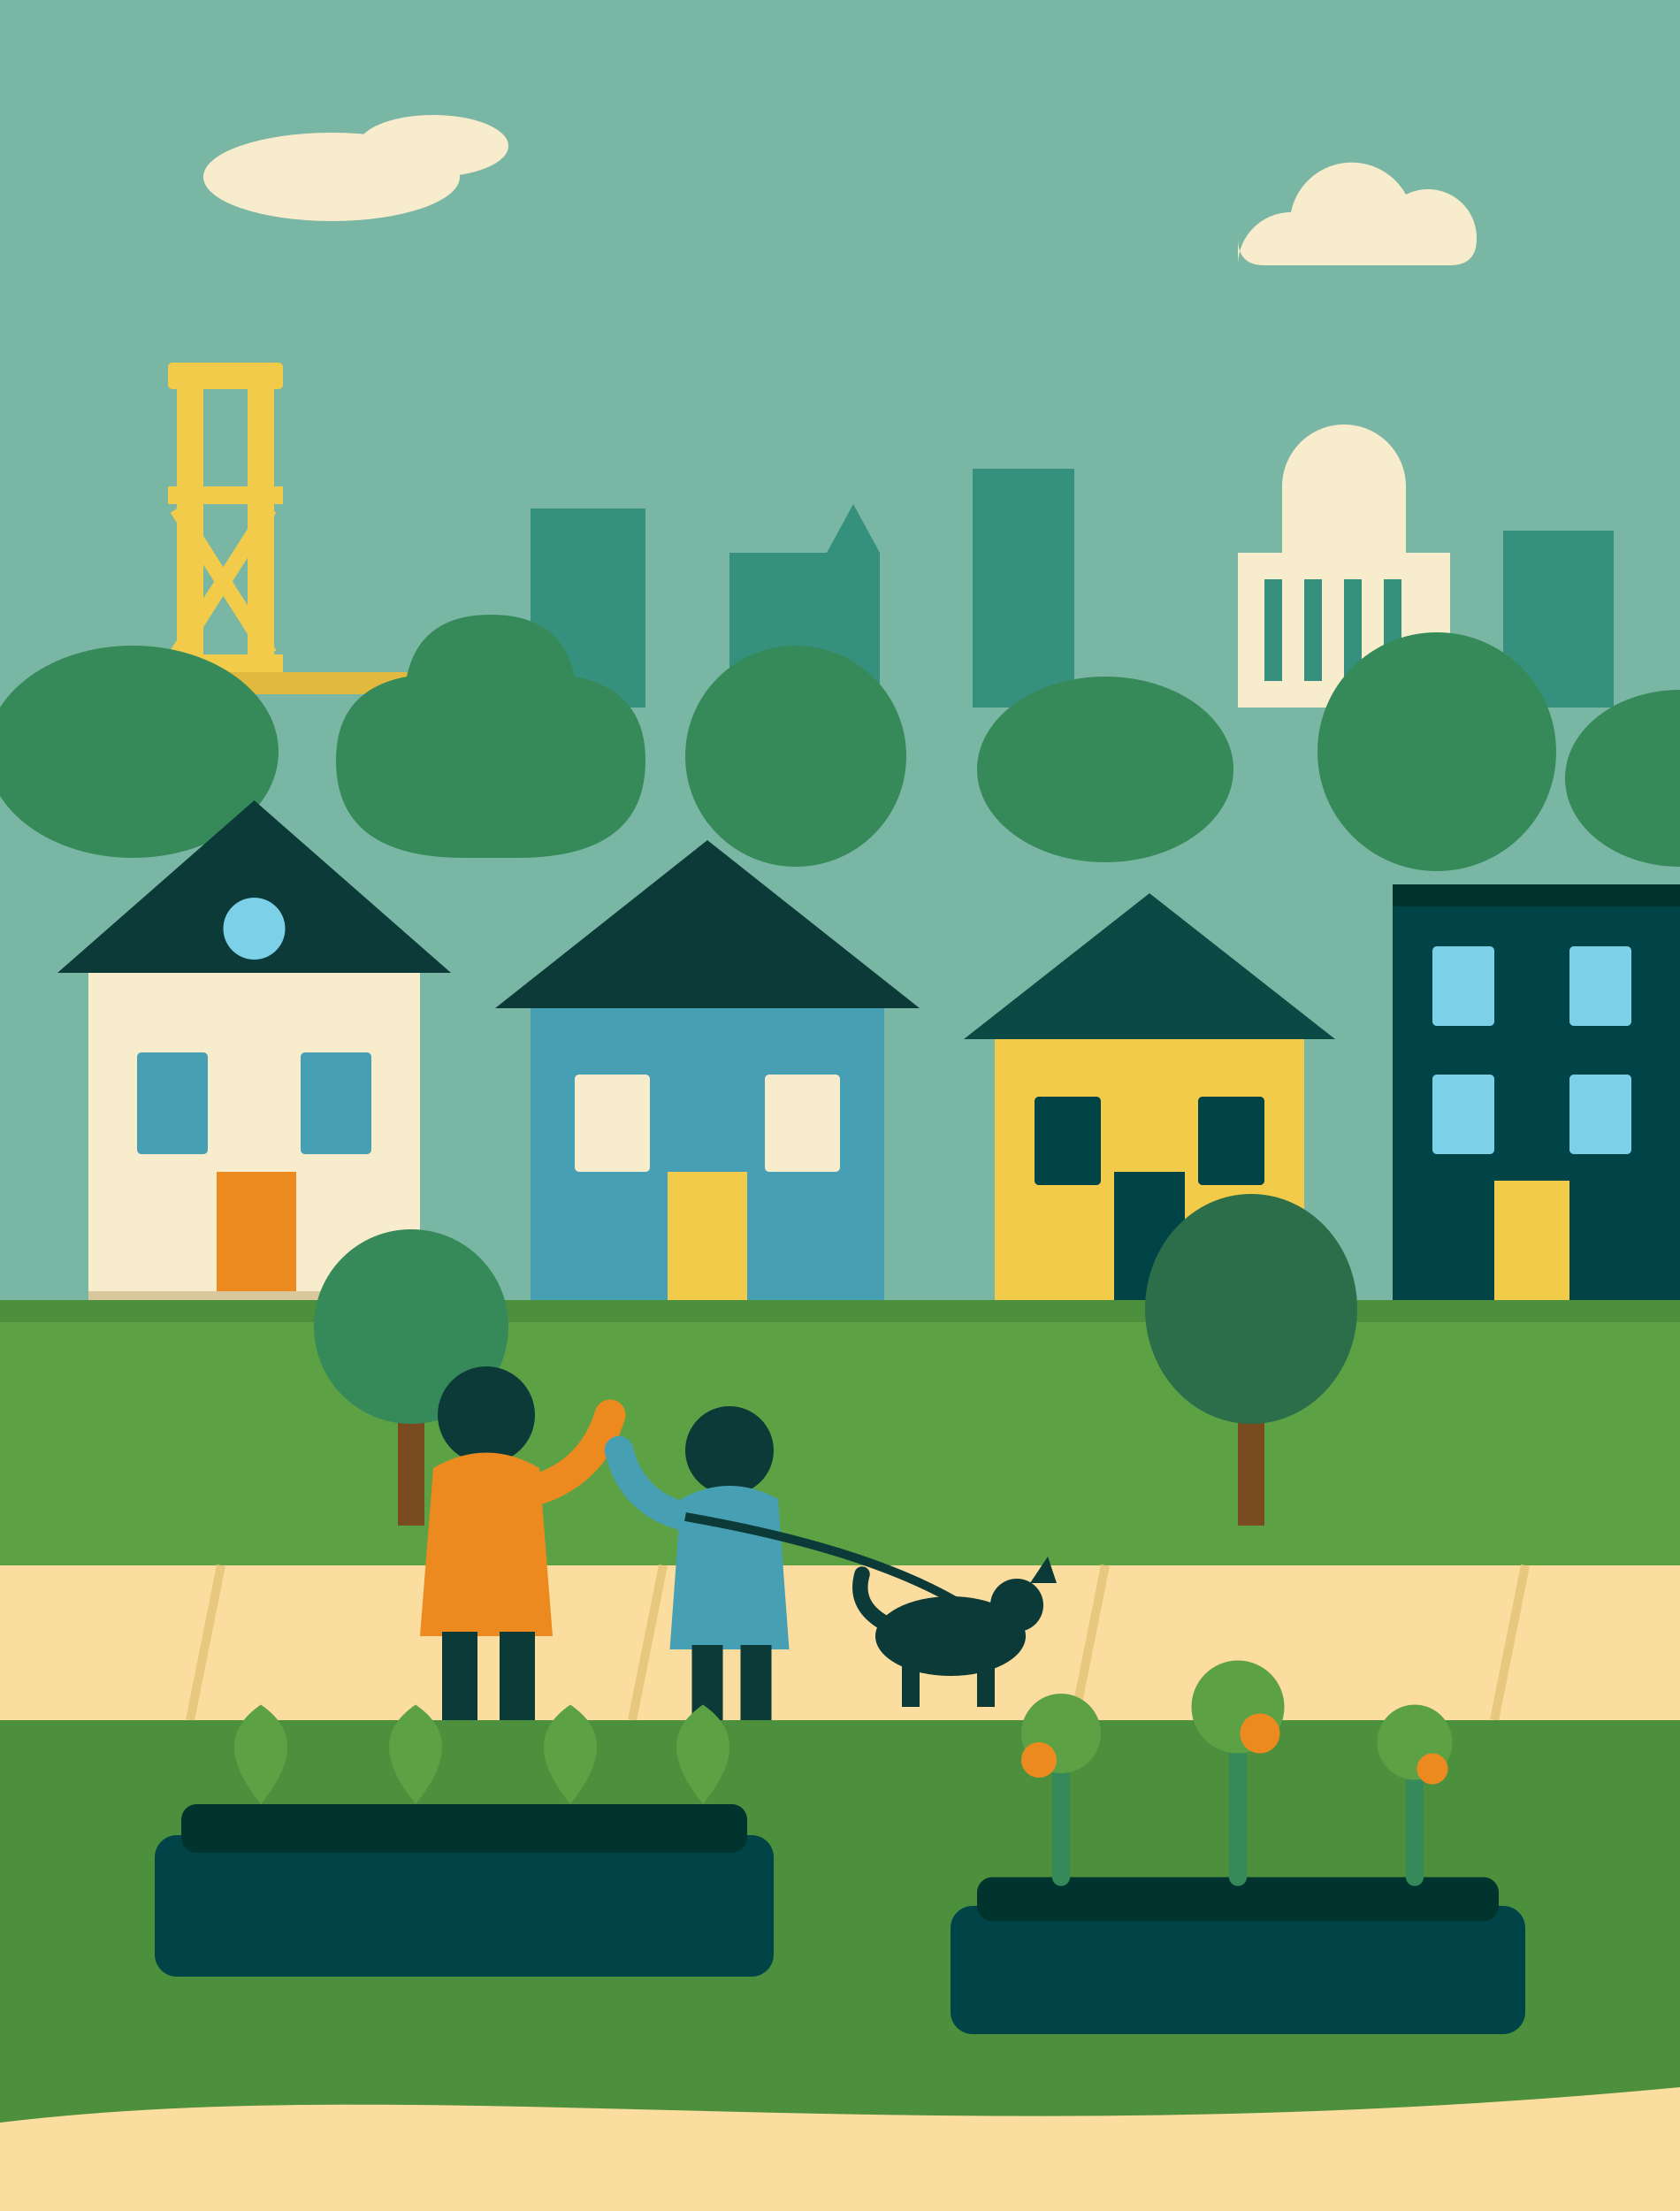
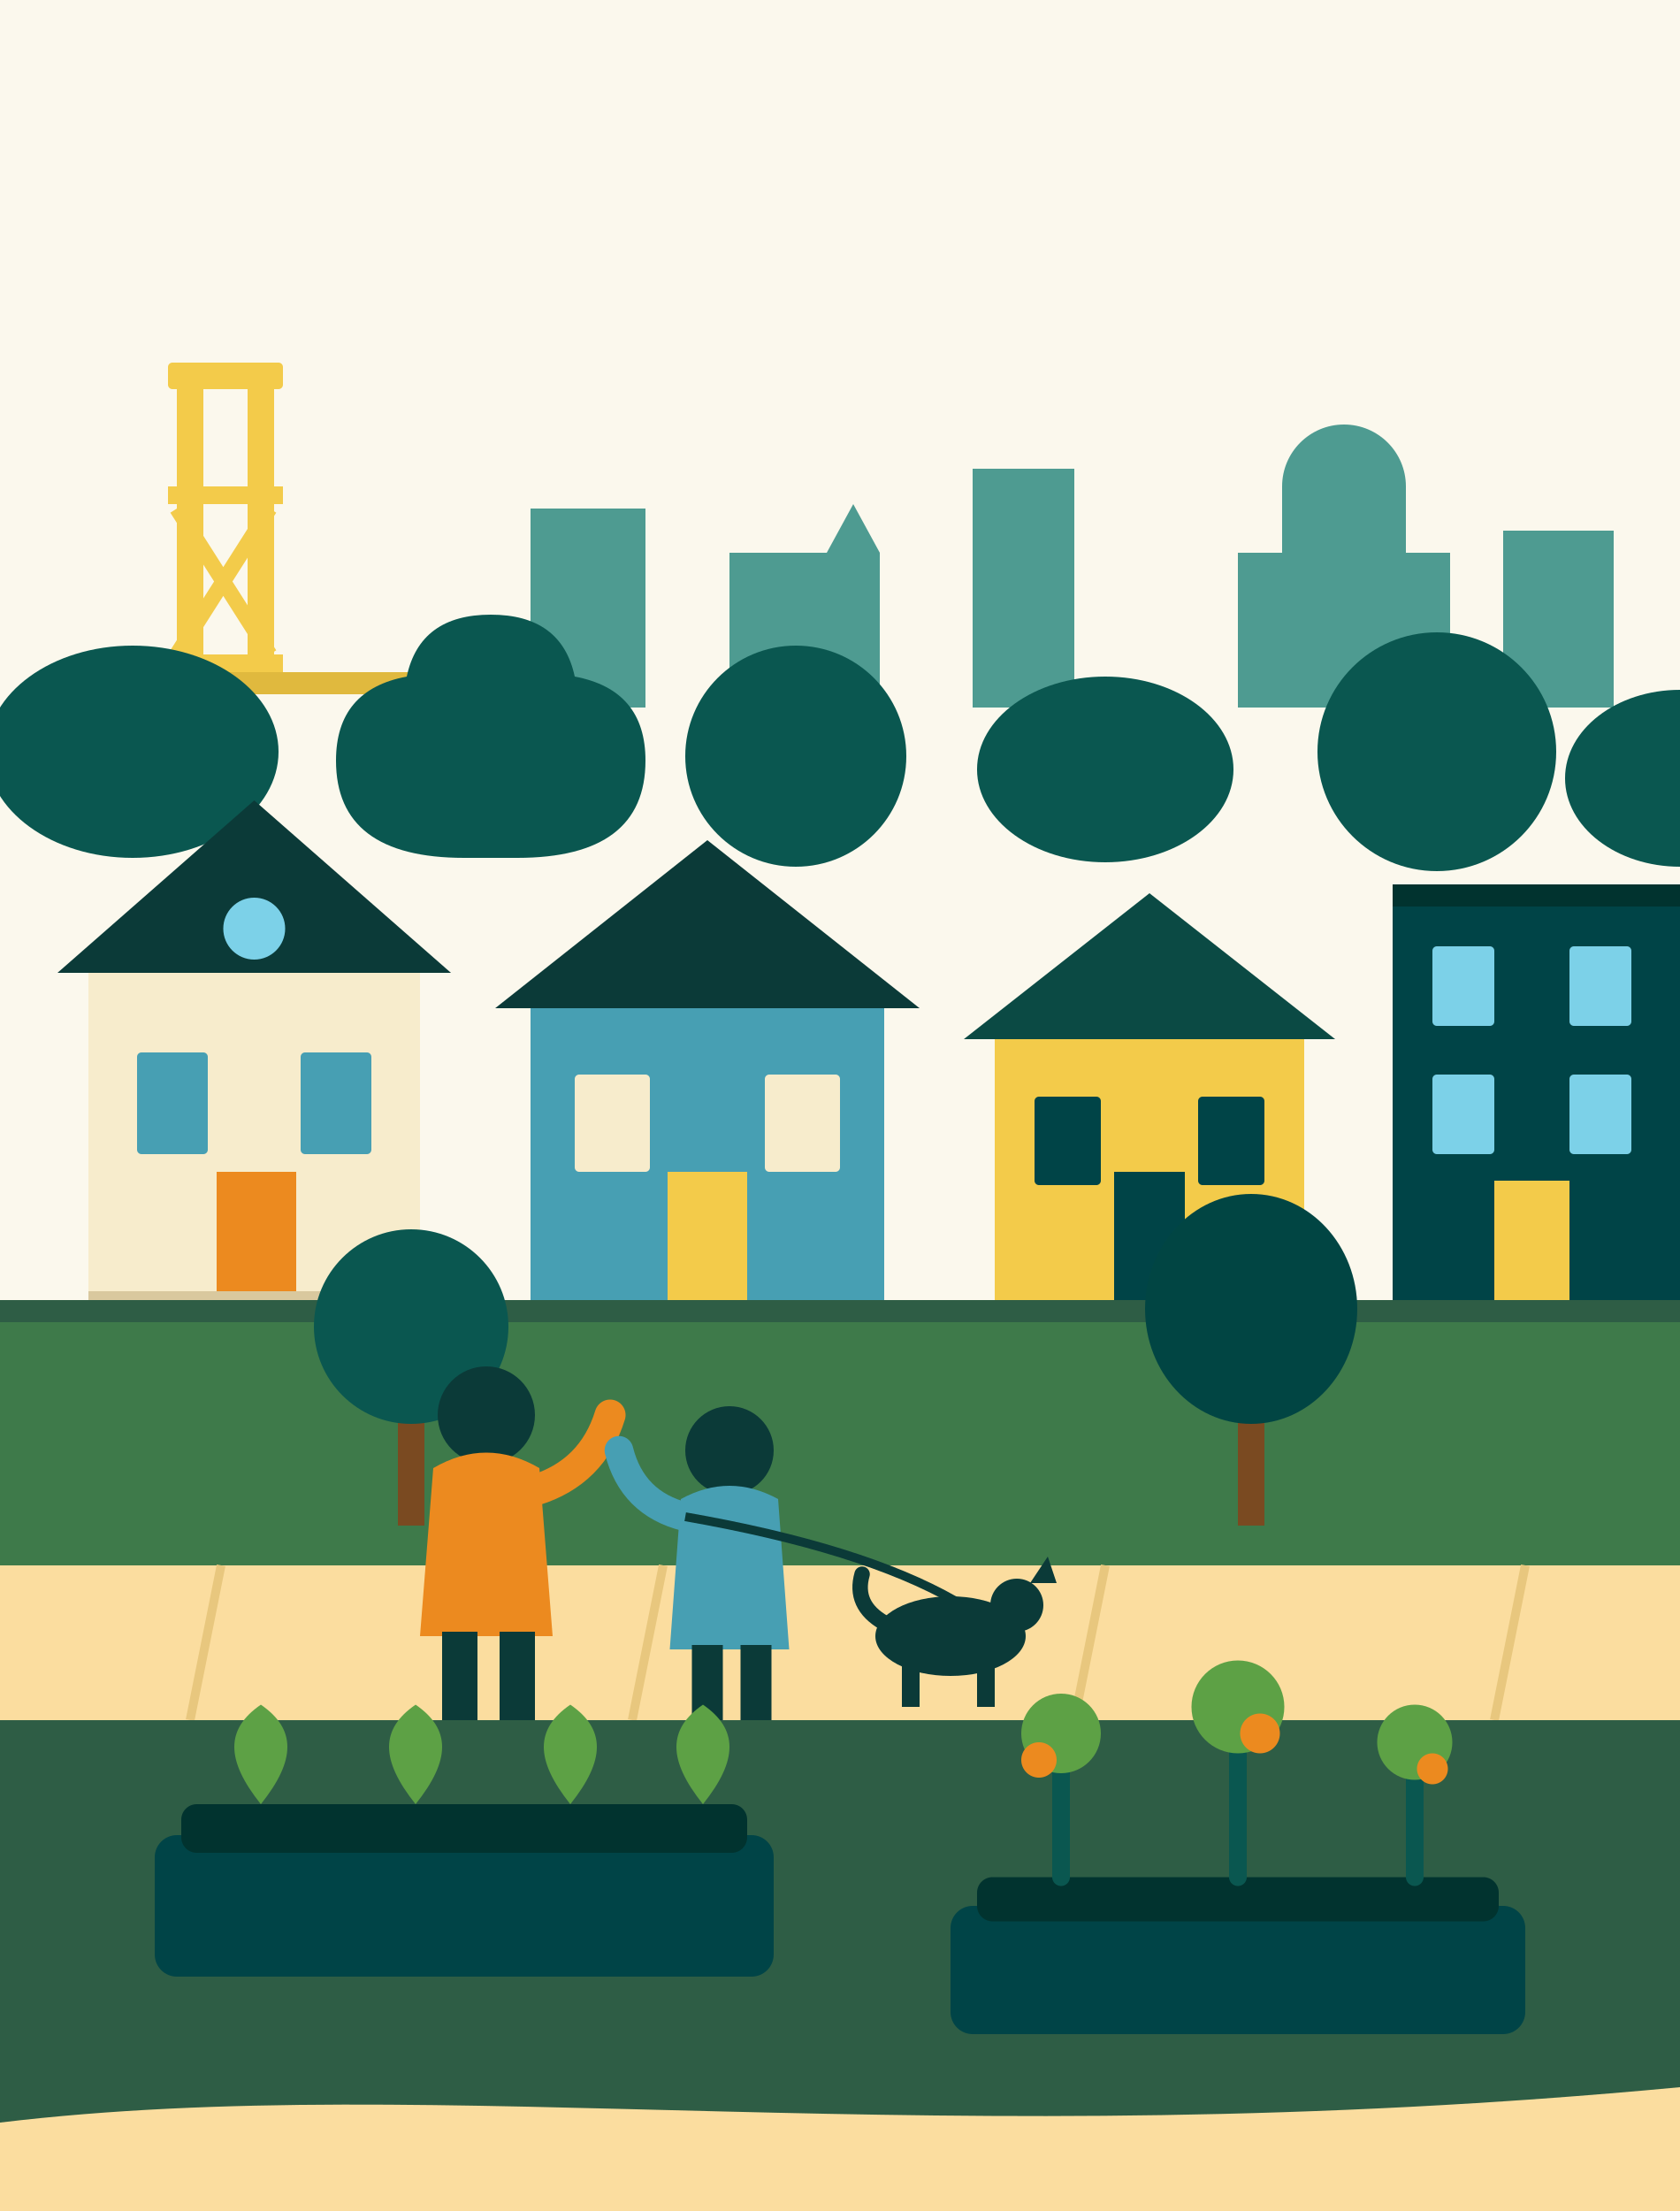
<svg xmlns="http://www.w3.org/2000/svg" width="760" height="1000" viewBox="0 0 760 1000" fill="none" role="img" aria-label="Tall flat vector illustration of a Midtown block: the Tower Bridge and skyline above tree-lined Victorian homes, with neighbors and a dog on the sidewalk below">
-   <rect width="760" height="1000" fill="#7AB6A4" />
-   <g fill="#F7ECCC">
-     <ellipse cx="150" cy="80" rx="58" ry="20" />
-     <ellipse cx="196" cy="66" rx="34" ry="14" />
-     <path d="M560 120 a24 24 0 0 1 24 -24 a28 28 0 0 1 52 -8 a22 22 0 0 1 32 20 q0 12 -12 12 h-84 q-12 0 -12 -12 Z" />
-   </g>
+   <rect width="760" height="1000" fill="#FBF8ED" />
  <g fill="#F3CB4A">
    <rect x="80" y="170" width="12" height="140" />
    <rect x="112" y="170" width="12" height="140" />
    <rect x="76" y="164" width="52" height="12" rx="2" />
    <rect x="76" y="220" width="52" height="8" />
    <path d="M80 230 L122 296 M122 230 L80 296" stroke="#F3CB4A" stroke-width="7" />
    <rect x="76" y="296" width="52" height="8" />
    <rect x="40" y="304" width="180" height="10" fill="#E0B93E" />
  </g>
-   <g>
-     <rect x="560" y="250" width="96" height="70" fill="#F7ECCC" />
-     <path d="M580 250 v-30 a28 28 0 0 1 56 0 v30 Z" fill="#F7ECCC" />
-     <circle cx="608" cy="212" r="6" fill="#F7ECCC" />
-     <g fill="#35917E">
-       <rect x="572" y="262" width="8" height="46" />
-       <rect x="590" y="262" width="8" height="46" />
-       <rect x="608" y="262" width="8" height="46" />
-       <rect x="626" y="262" width="8" height="46" />
-     </g>
+   <g fill="#4E9B91">
+     <rect x="560" y="250" width="96" height="70" />
+     <path d="M580 250 v-30 a28 28 0 0 1 56 0 v30 Z" />
+     <circle cx="608" cy="212" r="6" />
  </g>
-   <g fill="#35917E">
+   <g fill="#4E9B91">
    <rect x="240" y="230" width="52" height="90" />
    <path d="M330 320 v-70 h44 l12 -22 12 22 v70 Z" />
    <rect x="440" y="212" width="46" height="108" />
    <rect x="680" y="240" width="50" height="80" />
  </g>
-   <g fill="#368A59">
+   <g fill="#0A5750">
    <ellipse cx="60" cy="340" rx="66" ry="48" />
    <path d="M240 388 q-58 0 -58 -44 q0 -32 32 -38 q6 -28 38 -28 q32 0 38 28 q32 6 32 38 q0 44 -58 44 Z" transform="translate(-30 0)" />
    <circle cx="360" cy="342" r="50" />
    <ellipse cx="500" cy="348" rx="58" ry="42" />
    <circle cx="650" cy="340" r="54" />
    <ellipse cx="760" cy="352" rx="52" ry="40" />
  </g>
  <g>
    <g transform="translate(40 380)">
      <rect x="0" y="60" width="150" height="150" fill="#F7ECCC" />
      <path d="M-14 60 L164 60 L75 -18 Z" fill="#0B3A38" />
      <circle cx="75" cy="40" r="14" fill="#7CD1E8" />
      <rect x="22" y="96" width="32" height="46" rx="2" fill="#479FB3" />
      <rect x="96" y="96" width="32" height="46" rx="2" fill="#479FB3" />
      <rect x="58" y="150" width="36" height="60" fill="#EC8A1F" />
      <rect x="0" y="204" width="150" height="6" fill="#D9C89E" />
    </g>
    <g transform="translate(240 410)">
      <rect x="0" y="46" width="160" height="134" fill="#479FB3" />
      <path d="M-16 46 L176 46 L80 -30 Z" fill="#0B3A38" />
      <rect x="20" y="76" width="34" height="44" rx="2" fill="#F7ECCC" />
      <rect x="106" y="76" width="34" height="44" rx="2" fill="#F7ECCC" />
      <rect x="62" y="120" width="36" height="60" fill="#F3CB4A" />
      <rect x="0" y="174" width="160" height="6" fill="#35708100" />
    </g>
    <g transform="translate(450 430)">
      <rect x="0" y="40" width="140" height="120" fill="#F3CB4A" />
      <path d="M-14 40 L154 40 L70 -26 Z" fill="#0B4A44" />
      <rect x="18" y="66" width="30" height="40" rx="2" fill="#004447" />
      <rect x="92" y="66" width="30" height="40" rx="2" fill="#004447" />
      <rect x="54" y="100" width="32" height="60" fill="#004447" />
    </g>
    <g transform="translate(630 400)">
      <rect x="0" y="0" width="130" height="190" fill="#004447" />
      <rect x="0" y="0" width="130" height="10" fill="#01332F" />
      <g fill="#7CD1E8">
        <rect x="18" y="28" width="28" height="36" rx="2" />
        <rect x="80" y="28" width="28" height="36" rx="2" />
        <rect x="18" y="86" width="28" height="36" rx="2" />
        <rect x="80" y="86" width="28" height="36" rx="2" />
      </g>
      <rect x="46" y="134" width="34" height="56" fill="#F3CB4A" />
    </g>
  </g>
-   <rect y="588" width="760" height="120" fill="#5DA145" />
-   <rect y="588" width="760" height="10" fill="#4C8F3D" />
+   <rect y="588" width="760" height="120" fill="#3E7A4A" />
+   <rect y="588" width="760" height="10" fill="#2E5D45" />
  <g>
    <rect x="180" y="620" width="12" height="70" fill="#7A4A21" />
-     <circle cx="186" cy="600" r="44" fill="#368A59" />
+     <circle cx="186" cy="600" r="44" fill="#0A5750" />
    <rect x="560" y="616" width="12" height="74" fill="#7A4A21" />
-     <ellipse cx="566" cy="592" rx="48" ry="52" fill="#2B6E49" />
+     <ellipse cx="566" cy="592" rx="48" ry="52" fill="#014543" />
  </g>
  <rect y="708" width="760" height="70" fill="#FBDD9F" />
  <g stroke="#E8C77E" stroke-width="4">
    <line x1="100" y1="708" x2="86" y2="778" />
    <line x1="300" y1="708" x2="286" y2="778" />
    <line x1="500" y1="708" x2="486" y2="778" />
    <line x1="690" y1="708" x2="676" y2="778" />
  </g>
  <g>
    <g transform="translate(220 640)">
      <circle cx="0" cy="0" r="22" fill="#0B3A38" />
      <path d="M-24 24 q24 -14 48 0 l6 76 h-60 Z" fill="#EC8A1F" />
      <path d="M22 34 q26 -8 34 -34" stroke="#EC8A1F" stroke-width="14" stroke-linecap="round" fill="none" />
      <rect x="-20" y="98" width="16" height="40" fill="#0B3A38" />
      <rect x="6" y="98" width="16" height="40" fill="#0B3A38" />
    </g>
    <g transform="translate(330 656)">
      <circle cx="0" cy="0" r="20" fill="#0B3A38" />
      <path d="M-22 22 q22 -12 44 0 l5 68 h-54 Z" fill="#479FB3" />
      <path d="M-20 30 q-24 -6 -30 -30" stroke="#479FB3" stroke-width="13" stroke-linecap="round" fill="none" />
      <rect x="-17" y="88" width="14" height="36" fill="#0B3A38" />
      <rect x="5" y="88" width="14" height="36" fill="#0B3A38" />
    </g>
    <g transform="translate(430 740)">
      <ellipse cx="0" cy="0" rx="34" ry="18" fill="#0B3A38" />
      <circle cx="30" cy="-14" r="12" fill="#0B3A38" />
      <path d="M36 -24 l8 -12 4 12 Z" fill="#0B3A38" />
      <path d="M-30 -6 q-14 -8 -10 -22" stroke="#0B3A38" stroke-width="7" stroke-linecap="round" fill="none" />
      <rect x="-22" y="12" width="8" height="20" fill="#0B3A38" />
      <rect x="12" y="12" width="8" height="20" fill="#0B3A38" />
    </g>
    <path d="M310 686 Q 390 700 432 724" stroke="#0B3A38" stroke-width="4" fill="none" />
  </g>
-   <rect y="778" width="760" height="222" fill="#4C8F3D" />
+   <rect y="778" width="760" height="222" fill="#2E5D45" />
  <g transform="translate(70 830)">
    <rect x="0" y="0" width="280" height="64" rx="10" fill="#004447" />
    <rect x="12" y="-14" width="256" height="22" rx="7" fill="#01332F" />
    <g fill="#5DA145">
      <path d="M48 -14 c-16 -20 -16 -34 0 -45 c16 11 16 25 0 45 Z" />
      <path d="M118 -14 c-16 -20 -16 -34 0 -45 c16 11 16 25 0 45 Z" />
      <path d="M188 -14 c-16 -20 -16 -34 0 -45 c16 11 16 25 0 45 Z" />
      <path d="M248 -14 c-16 -20 -16 -34 0 -45 c16 11 16 25 0 45 Z" />
    </g>
  </g>
  <g transform="translate(430 862)">
    <rect x="0" y="0" width="260" height="58" rx="10" fill="#004447" />
    <rect x="12" y="-13" width="236" height="20" rx="7" fill="#01332F" />
-     <g stroke="#368A59" stroke-width="8" stroke-linecap="round">
+     <g stroke="#0A5750" stroke-width="8" stroke-linecap="round">
      <line x1="50" y1="-13" x2="50" y2="-70" />
      <line x1="130" y1="-13" x2="130" y2="-80" />
      <line x1="210" y1="-13" x2="210" y2="-66" />
    </g>
    <circle cx="50" cy="-78" r="18" fill="#5DA145" />
    <circle cx="130" cy="-90" r="21" fill="#5DA145" />
    <circle cx="210" cy="-74" r="17" fill="#5DA145" />
    <circle cx="40" cy="-66" r="8" fill="#EC8A1F" />
    <circle cx="140" cy="-78" r="9" fill="#EC8A1F" />
    <circle cx="218" cy="-62" r="7" fill="#EC8A1F" />
  </g>
  <path d="M0 960 C 200 936 420 976 760 944 L760 1000 L0 1000 Z" fill="#FBDD9F" />
</svg>
